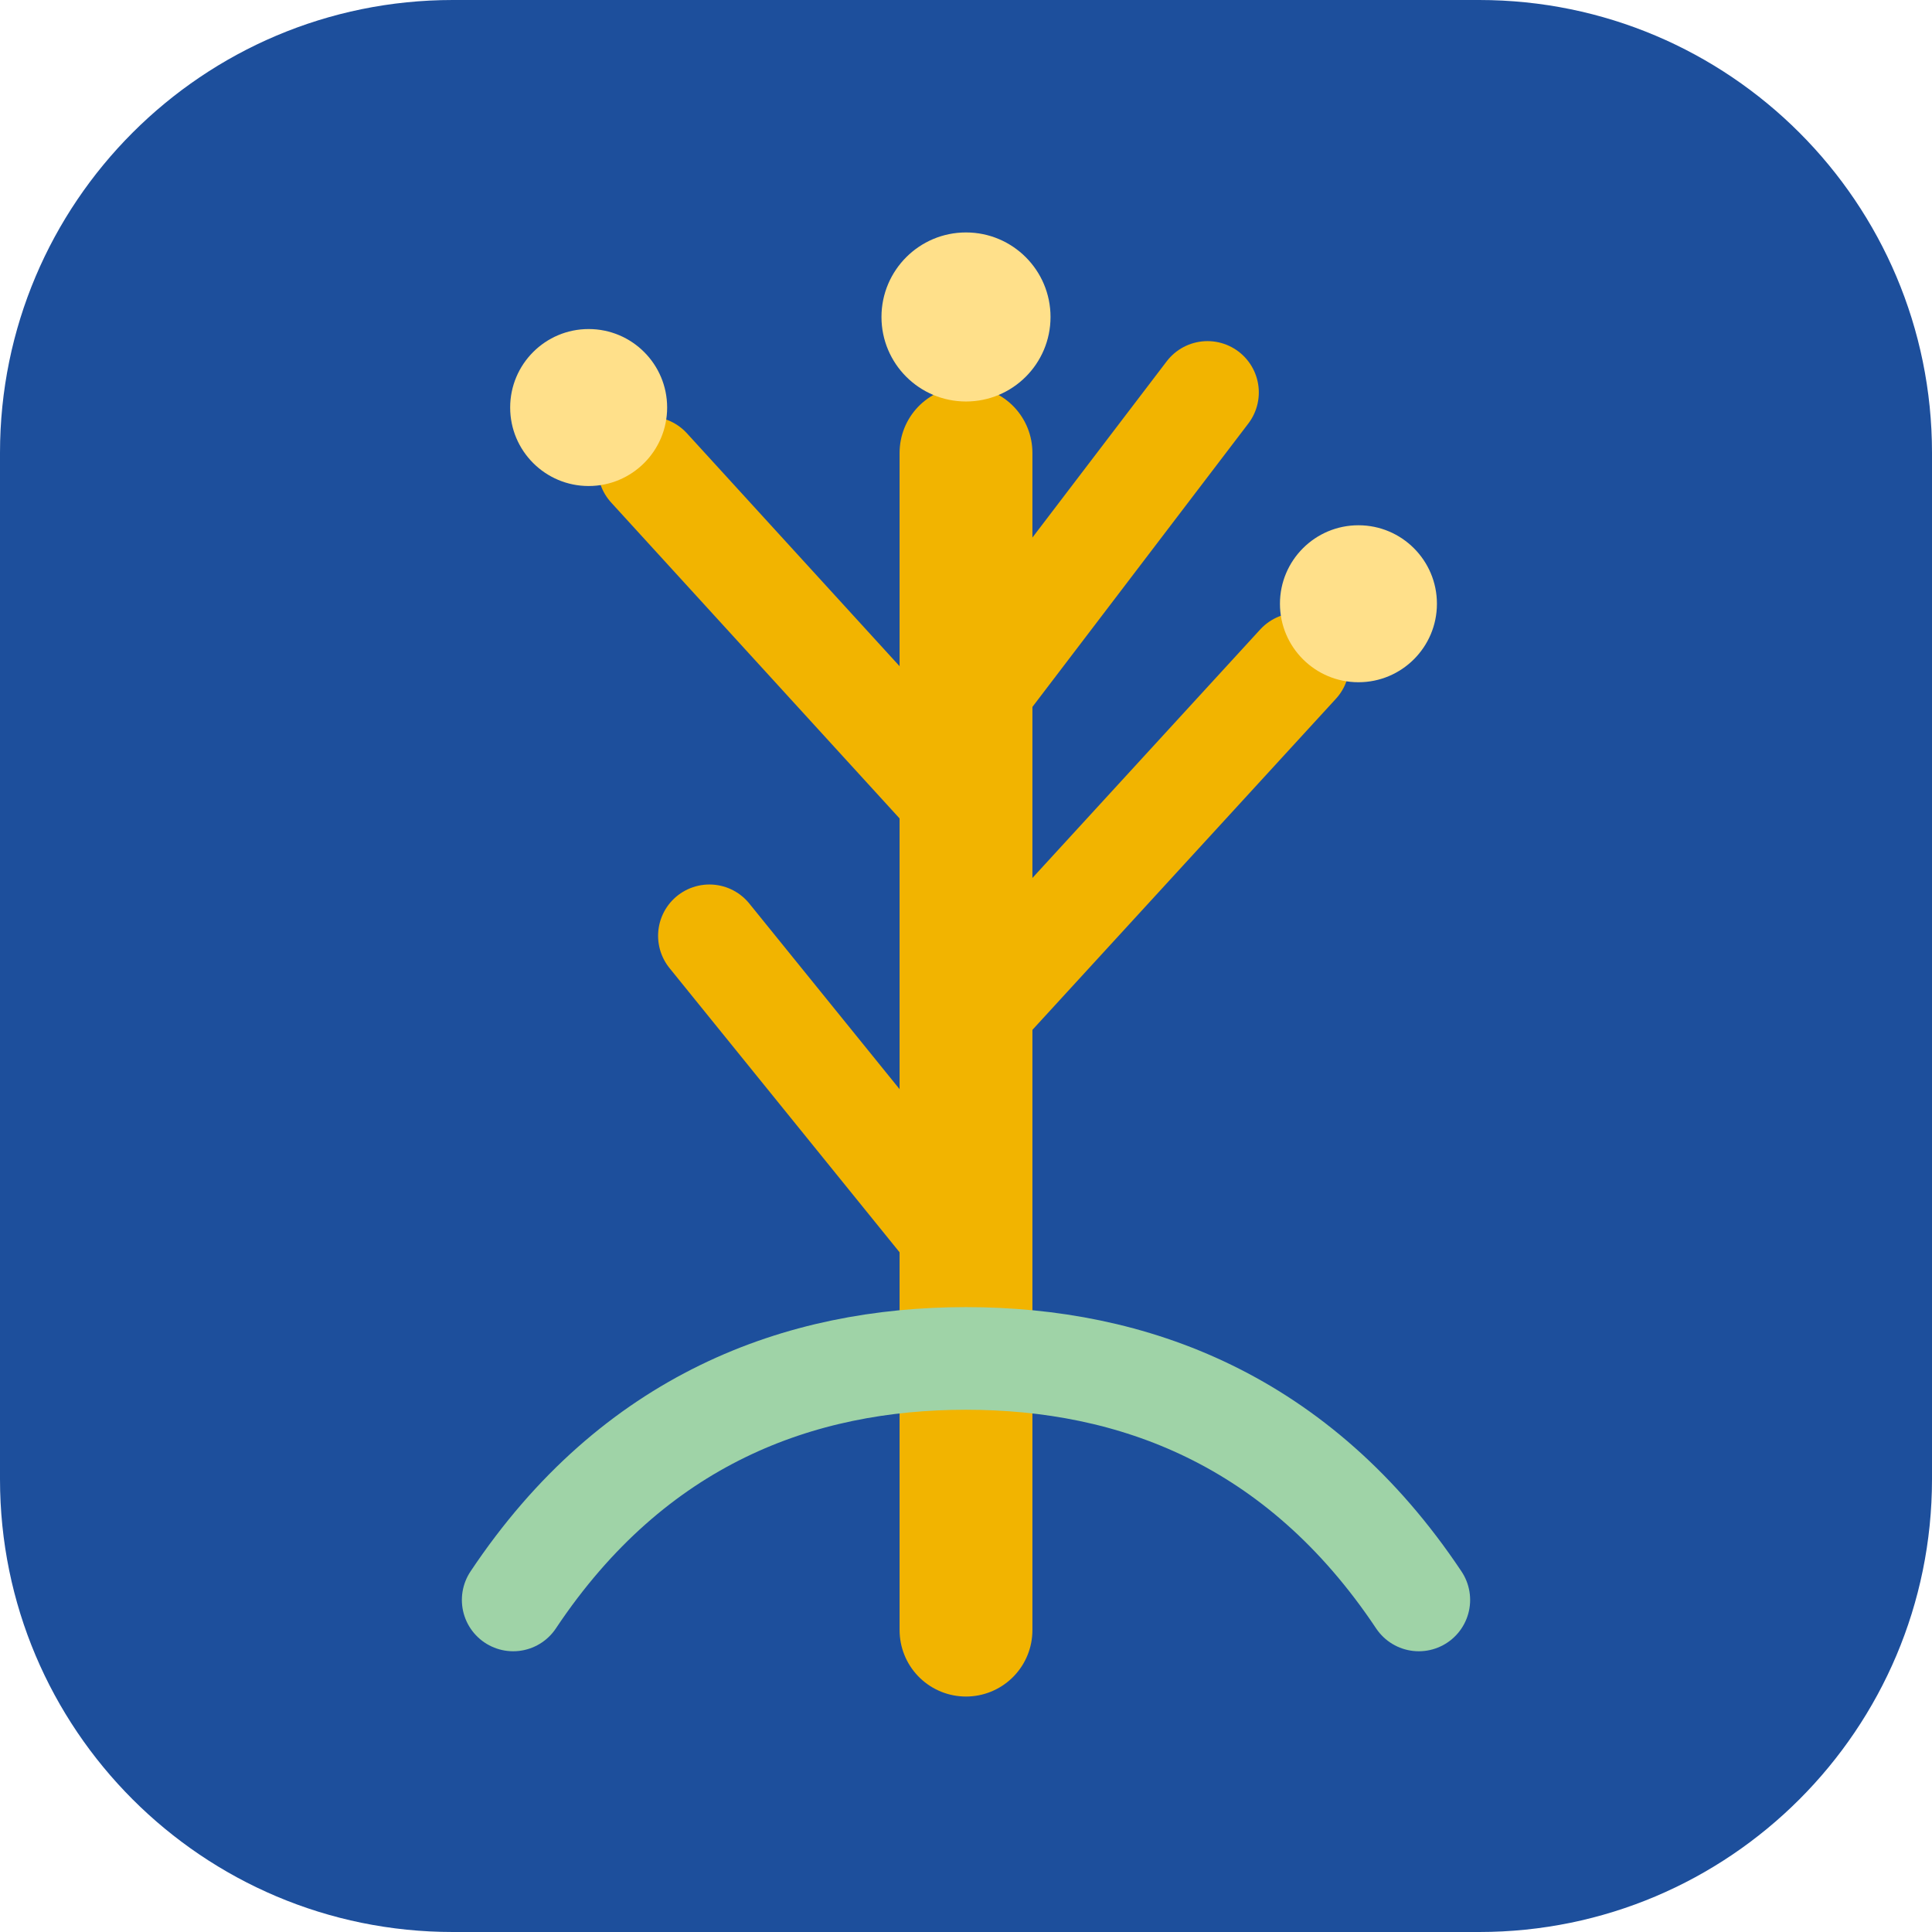
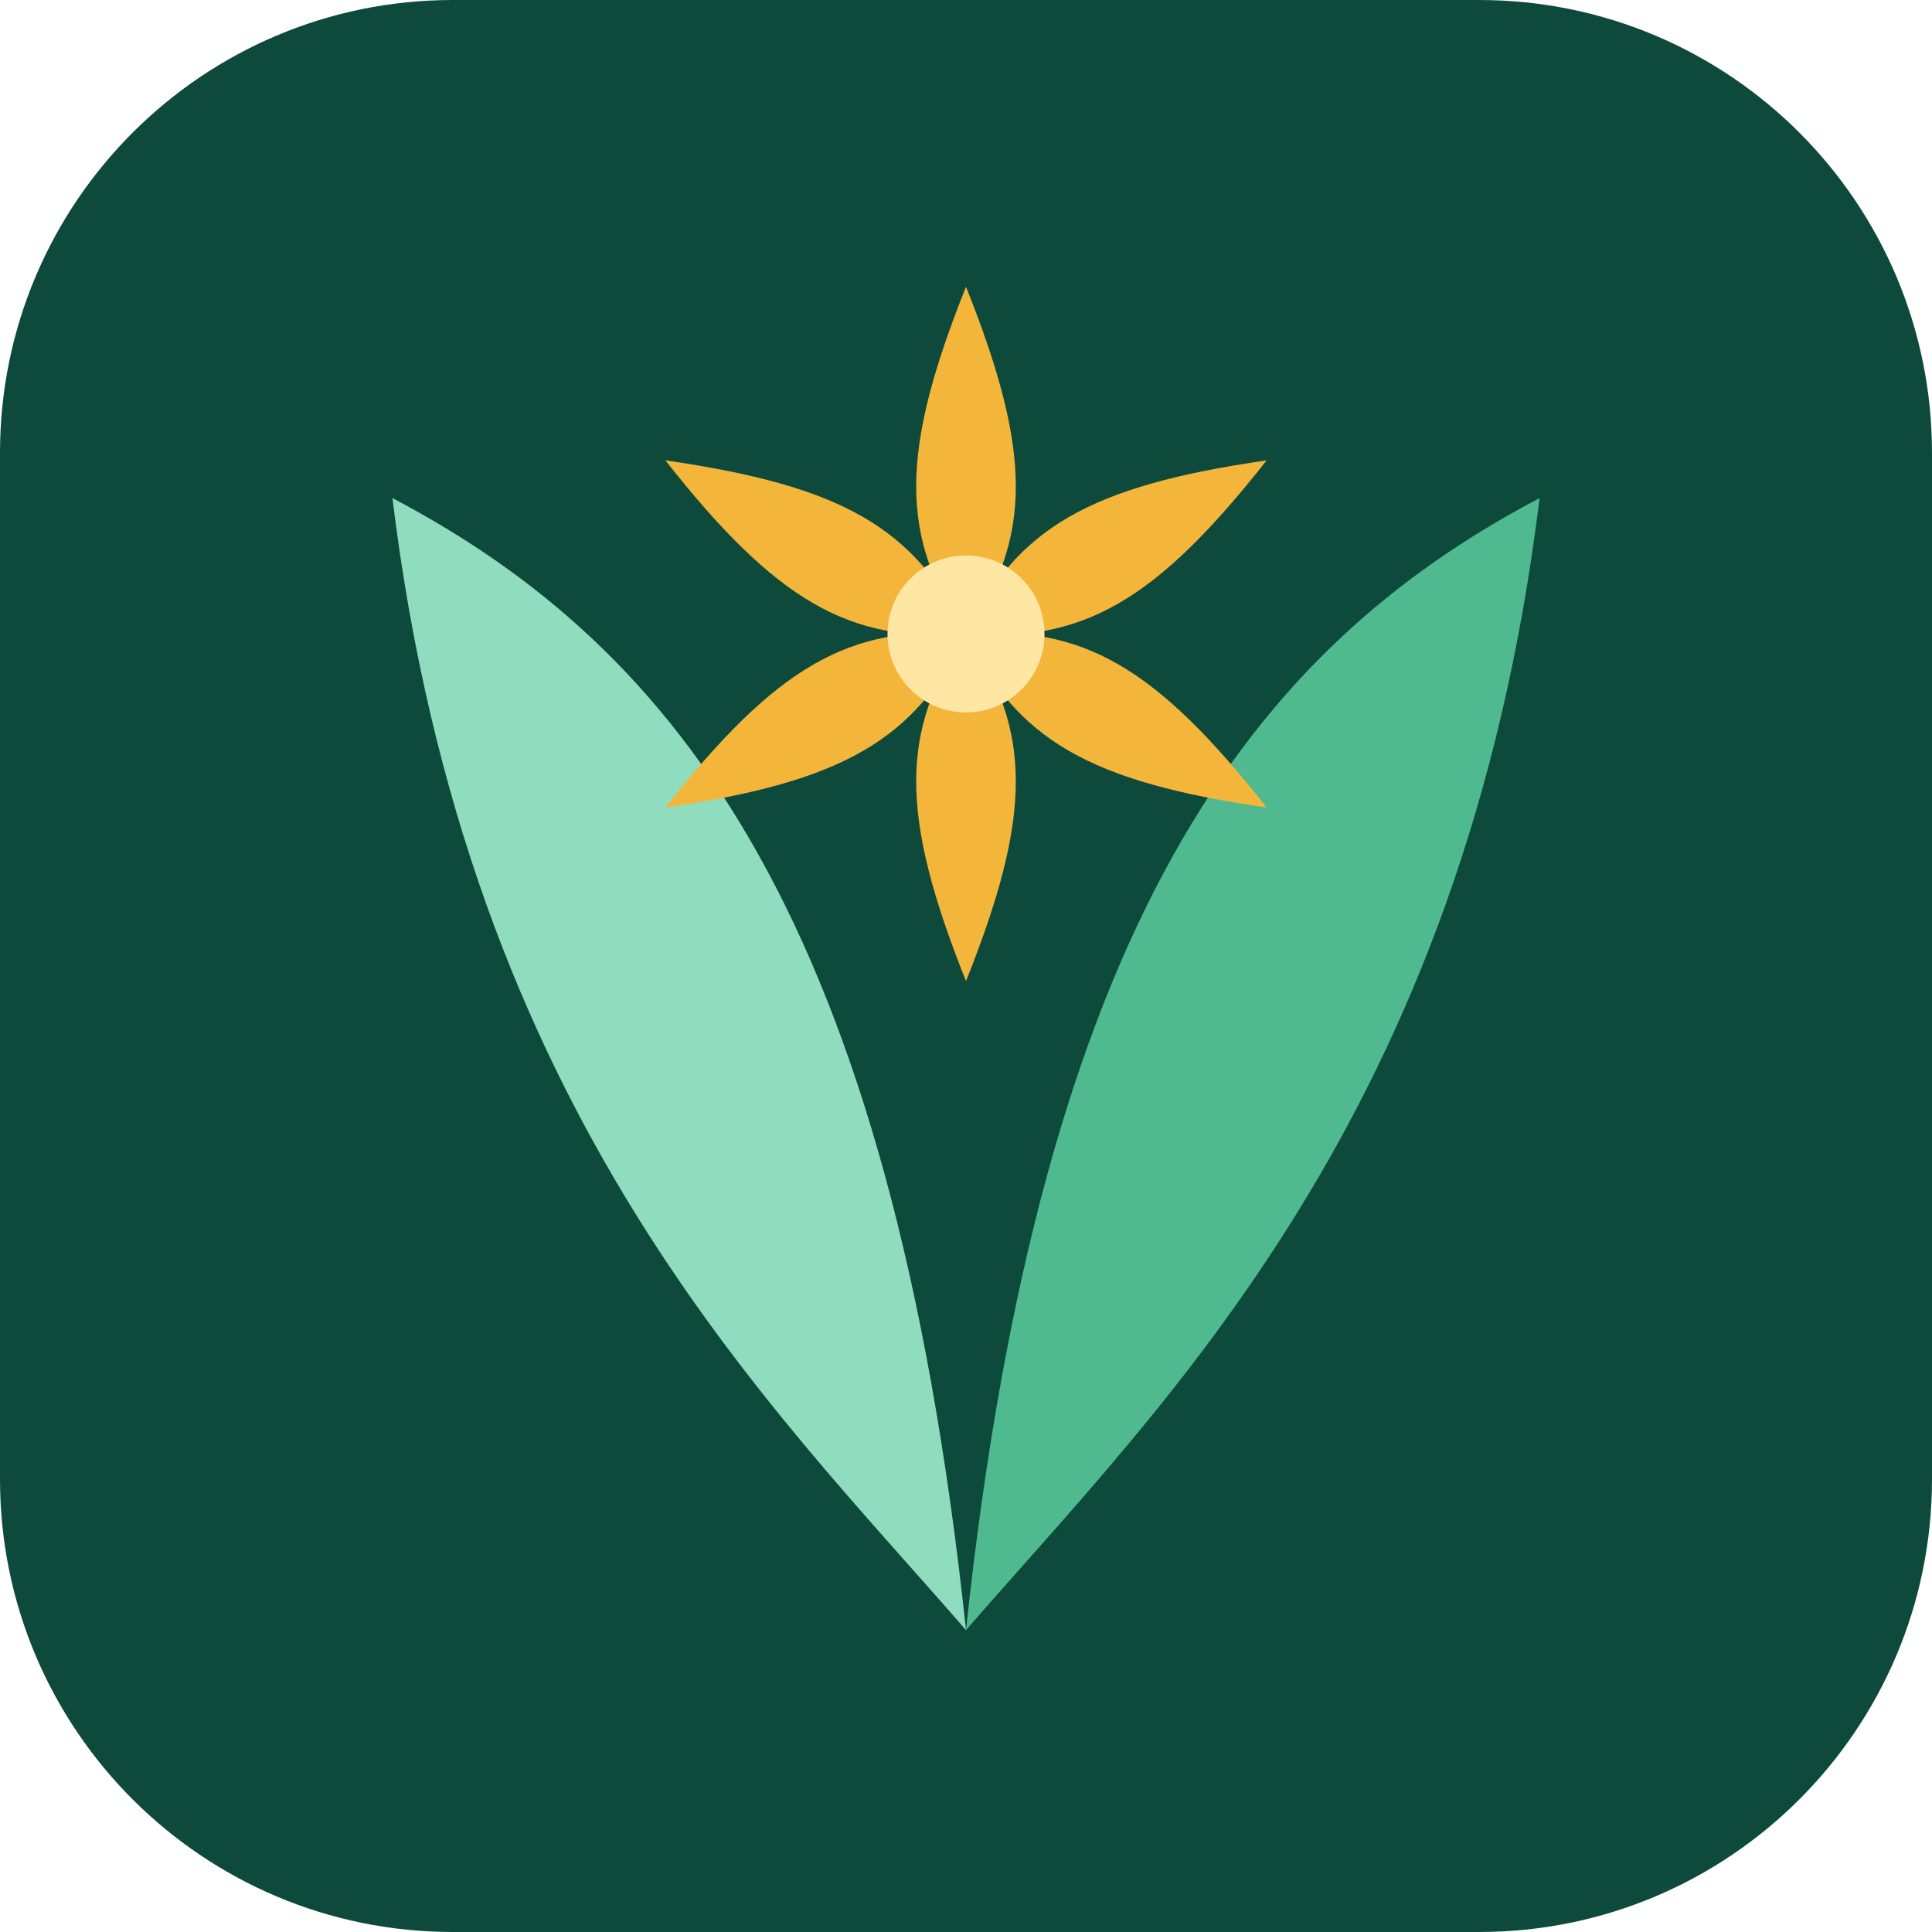
<svg xmlns="http://www.w3.org/2000/svg" viewBox="0 0 64 64">
-   <rect width="64" height="64" rx="15" fill="#1D4F9C" />
-   <path d="M32 54V15" stroke="#F2B400" stroke-width="4.4" stroke-linecap="round" />
-   <path d="M32 27 21.5 15.5M32 34l11-12M32 41.5 23.5 31M32 23.5l8-10.5" stroke="#F2B400" stroke-width="3.4" stroke-linecap="round" />
-   <circle cx="19.5" cy="13.5" r="2.6" fill="#FFE08A" />
-   <circle cx="45" cy="20" r="2.6" fill="#FFE08A" />
-   <circle cx="32" cy="10.5" r="2.8" fill="#FFE08A" />
-   <path d="M17 53c4-6 9.5-8 15-8s11 2 15 8" stroke="#9FD3A7" stroke-width="3.4" fill="none" stroke-linecap="round" />
+   <rect width="64" height="64" rx="15" fill="#0E4A3C" />
+   <path d="M32 54C25.5 46.5 15.5 37 13 16.5c9.5 5 16.5 14 19 37.5Z" fill="#8FDDBE" />
+   <path d="M32 54C38.5 46.5 48.5 37 51 16.5c-9.5 5-16.5 14-19 37.5Z" fill="#4FB98F" />
+   <g transform="translate(32 21)">
+     <path id="p" d="M0-11.5C2.2-6 2.2-3.2 0 0-2.2-3.2-2.2-6 0-11.5Z" fill="#F4B63A" />
+     <use href="#p" transform="rotate(60)" />
+     <use href="#p" transform="rotate(120)" />
+     <use href="#p" transform="rotate(180)" />
+     <use href="#p" transform="rotate(240)" />
+     <use href="#p" transform="rotate(300)" />
+     <circle r="2.6" fill="#FFE7A3" />
+   </g>
</svg>
